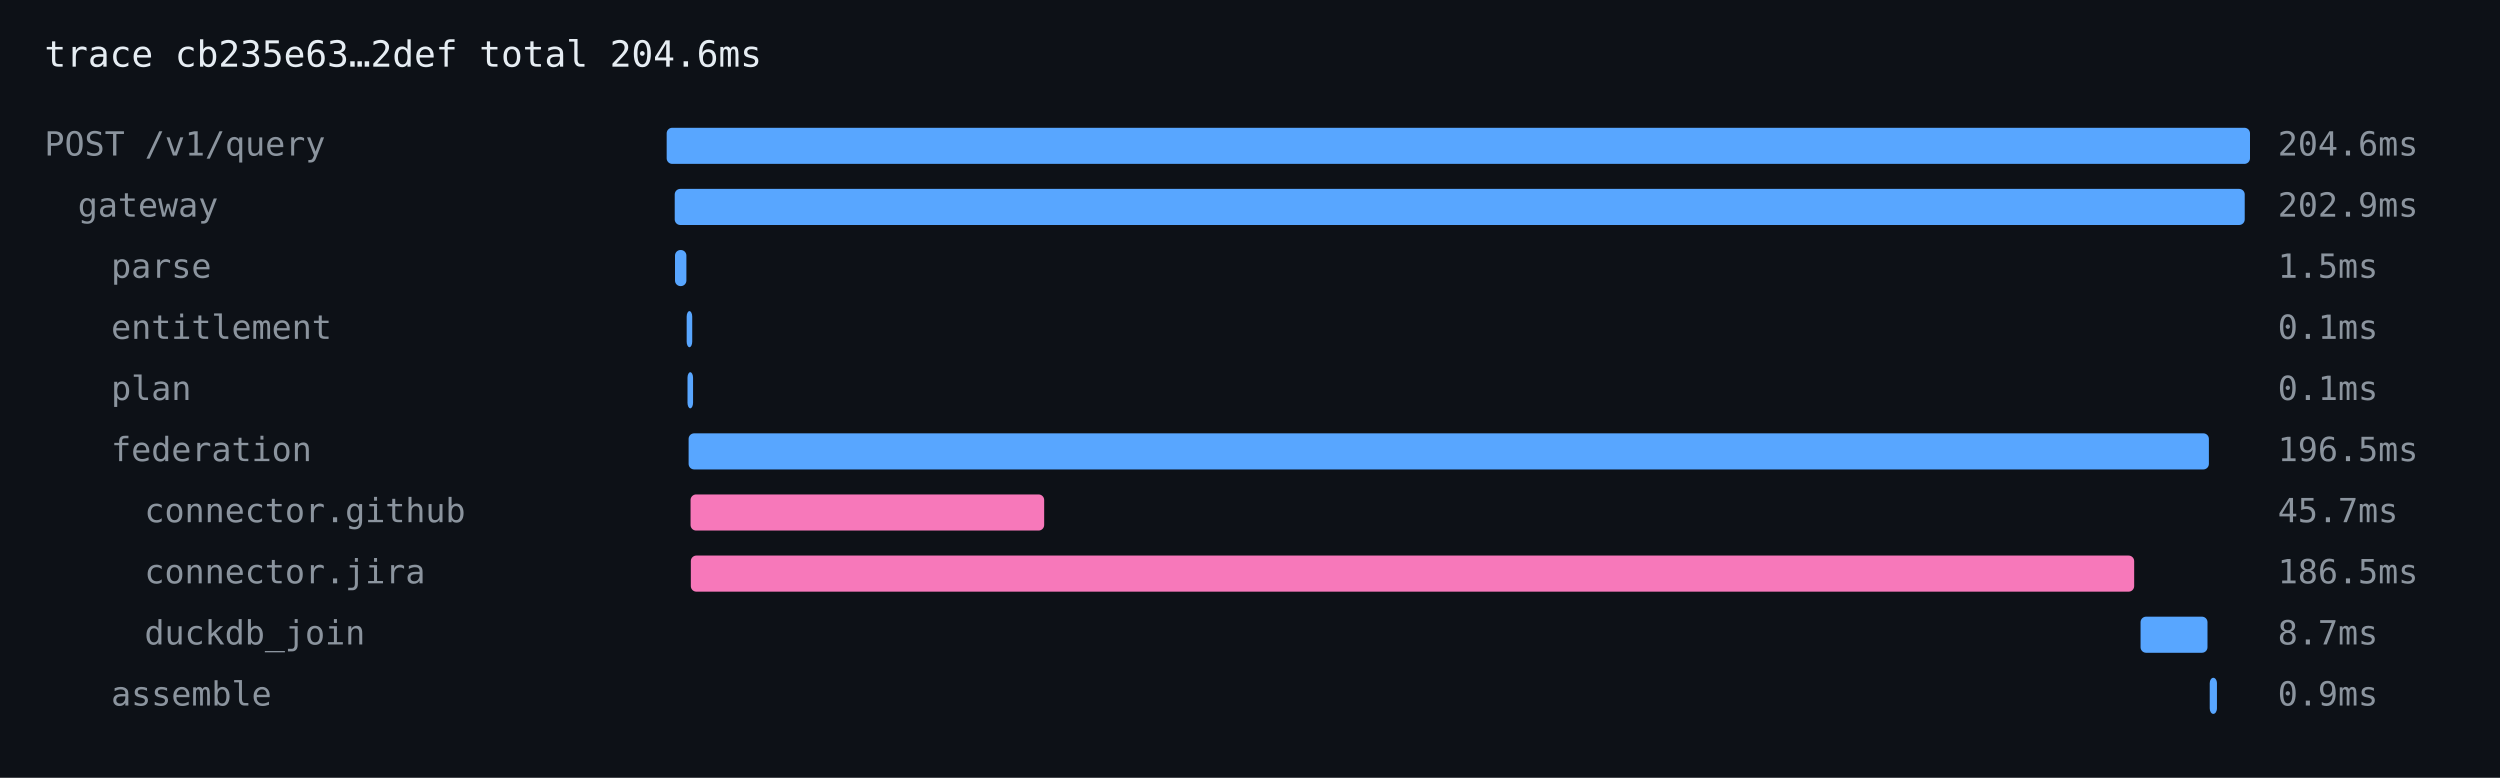
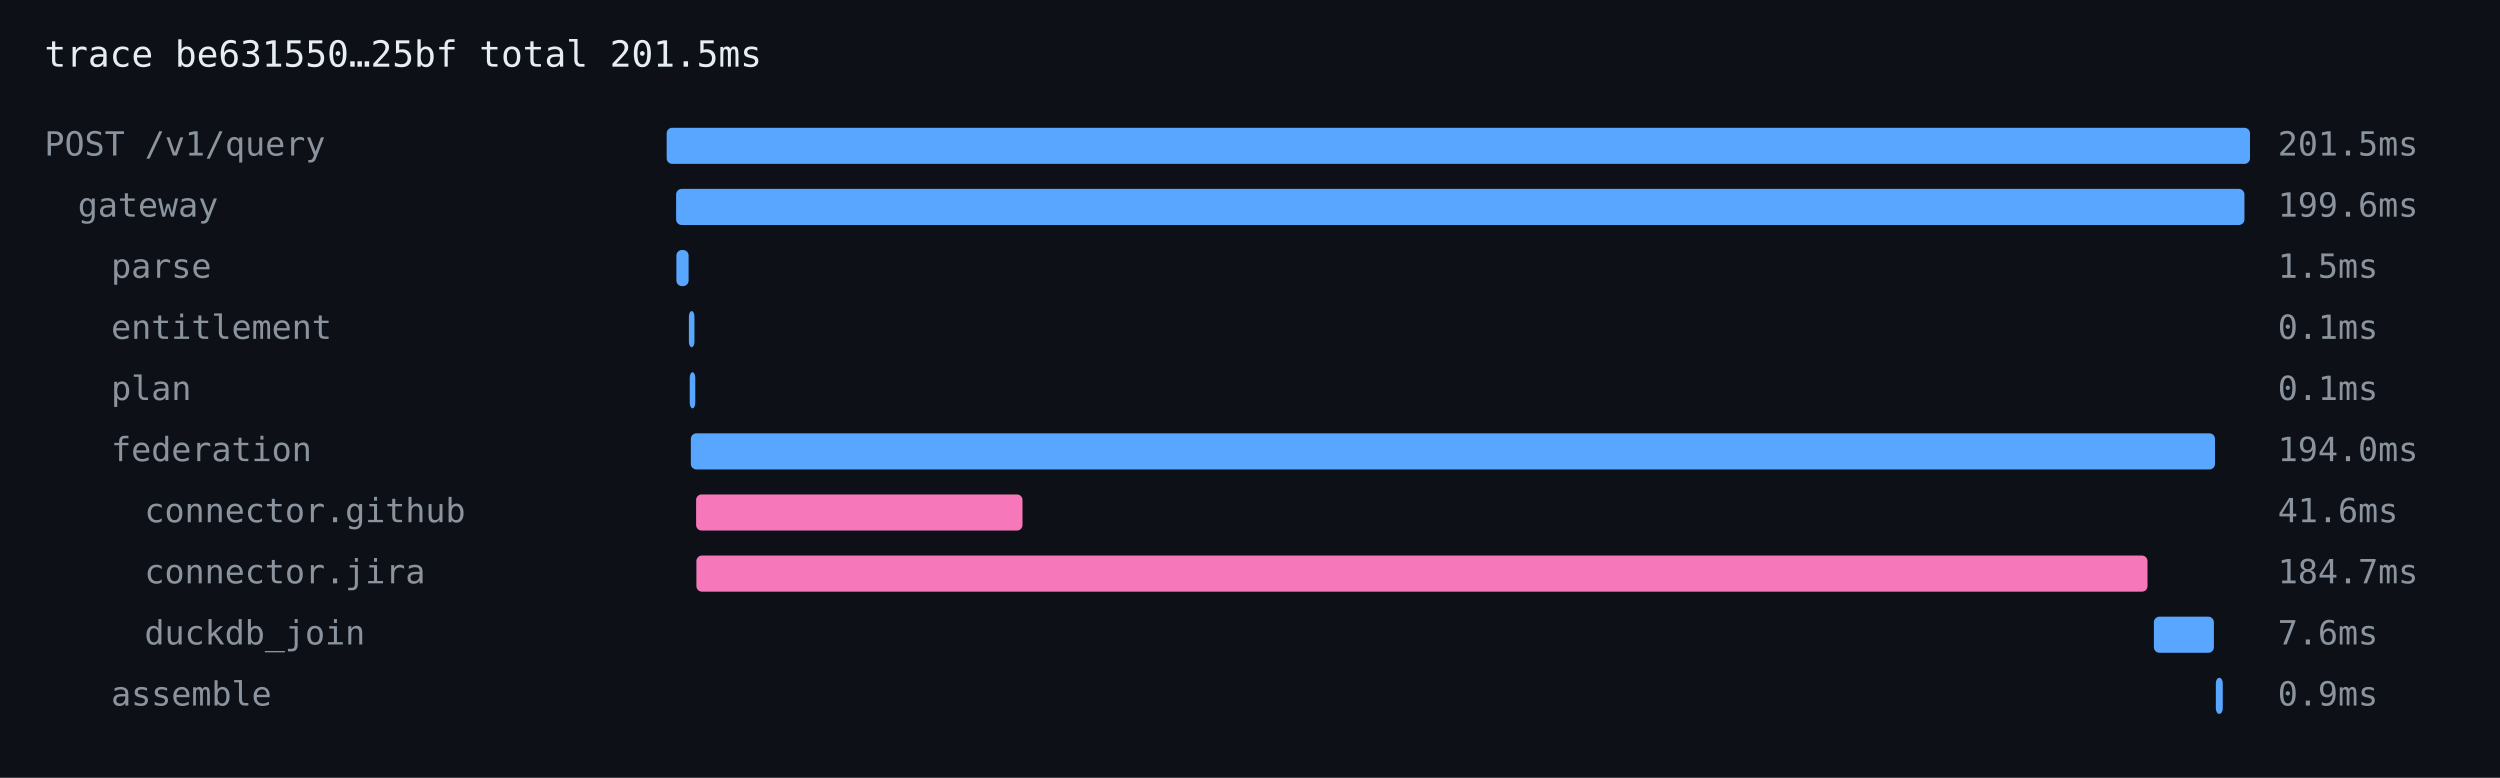
<svg xmlns="http://www.w3.org/2000/svg" width="900" height="280" font-family="ui-monospace,SFMono-Regular,Menlo,monospace" font-size="12">
  <rect width="900" height="280" fill="#0d1117" />
-   <text x="16" y="24" fill="#e6edf3" font-size="13">trace cb235e63…2def   total 204.6ms</text>
+   <text x="16" y="24" fill="#e6edf3" font-size="13">trace be631550…25bf   total 201.5ms</text>
  <text x="16" y="56" fill="#8b949e">POST /v1/query</text>
  <rect x="240.0" y="46" width="570.0" height="13" rx="2" fill="#58a6ff" />
-   <text x="820" y="56" fill="#8b949e">204.6ms</text>
+   <text x="820" y="56" fill="#8b949e">201.5ms</text>
  <text x="28" y="78" fill="#8b949e">gateway</text>
-   <rect x="242.9" y="68" width="565.2" height="13" rx="2" fill="#58a6ff" />
-   <text x="820" y="78" fill="#8b949e">202.9ms</text>
+   <rect x="243.4" y="68" width="564.6" height="13" rx="2" fill="#58a6ff" />
+   <text x="820" y="78" fill="#8b949e">199.6ms</text>
  <text x="40" y="100" fill="#8b949e">parse</text>
-   <rect x="243.0" y="90" width="4.1" height="13" rx="2" fill="#58a6ff" />
+   <rect x="243.5" y="90" width="4.4" height="13" rx="2" fill="#58a6ff" />
  <text x="820" y="100" fill="#8b949e">1.5ms</text>
  <text x="40" y="122" fill="#8b949e">entitlement</text>
-   <rect x="247.2" y="112" width="2.0" height="13" rx="2" fill="#58a6ff" />
+   <rect x="248.0" y="112" width="2.0" height="13" rx="2" fill="#58a6ff" />
  <text x="820" y="122" fill="#8b949e">0.1ms</text>
  <text x="40" y="144" fill="#8b949e">plan</text>
-   <rect x="247.5" y="134" width="2.0" height="13" rx="2" fill="#58a6ff" />
+   <rect x="248.3" y="134" width="2.0" height="13" rx="2" fill="#58a6ff" />
  <text x="820" y="144" fill="#8b949e">0.1ms</text>
  <text x="40" y="166" fill="#8b949e">federation</text>
-   <rect x="247.9" y="156" width="547.3" height="13" rx="2" fill="#58a6ff" />
-   <text x="820" y="166" fill="#8b949e">196.5ms</text>
+   <rect x="248.7" y="156" width="548.7" height="13" rx="2" fill="#58a6ff" />
+   <text x="820" y="166" fill="#8b949e">194.0ms</text>
  <text x="52" y="188" fill="#8b949e">connector.github</text>
-   <rect x="248.6" y="178" width="127.3" height="13" rx="2" fill="#f778ba" />
-   <text x="820" y="188" fill="#8b949e">45.7ms</text>
+   <rect x="250.6" y="178" width="117.5" height="13" rx="2" fill="#f778ba" />
+   <text x="820" y="188" fill="#8b949e">41.6ms</text>
  <text x="52" y="210" fill="#8b949e">connector.jira</text>
-   <rect x="248.7" y="200" width="519.6" height="13" rx="2" fill="#f778ba" />
-   <text x="820" y="210" fill="#8b949e">186.5ms</text>
+   <rect x="250.7" y="200" width="522.4" height="13" rx="2" fill="#f778ba" />
+   <text x="820" y="210" fill="#8b949e">184.7ms</text>
  <text x="52" y="232" fill="#8b949e">duckdb_join</text>
-   <rect x="770.6" y="222" width="24.1" height="13" rx="2" fill="#58a6ff" />
-   <text x="820" y="232" fill="#8b949e">8.7ms</text>
+   <rect x="775.4" y="222" width="21.6" height="13" rx="2" fill="#58a6ff" />
+   <text x="820" y="232" fill="#8b949e">7.6ms</text>
  <text x="40" y="254" fill="#8b949e">assemble</text>
-   <rect x="795.5" y="244" width="2.6" height="13" rx="2" fill="#58a6ff" />
+   <rect x="797.7" y="244" width="2.5" height="13" rx="2" fill="#58a6ff" />
  <text x="820" y="254" fill="#8b949e">0.9ms</text>
</svg>
